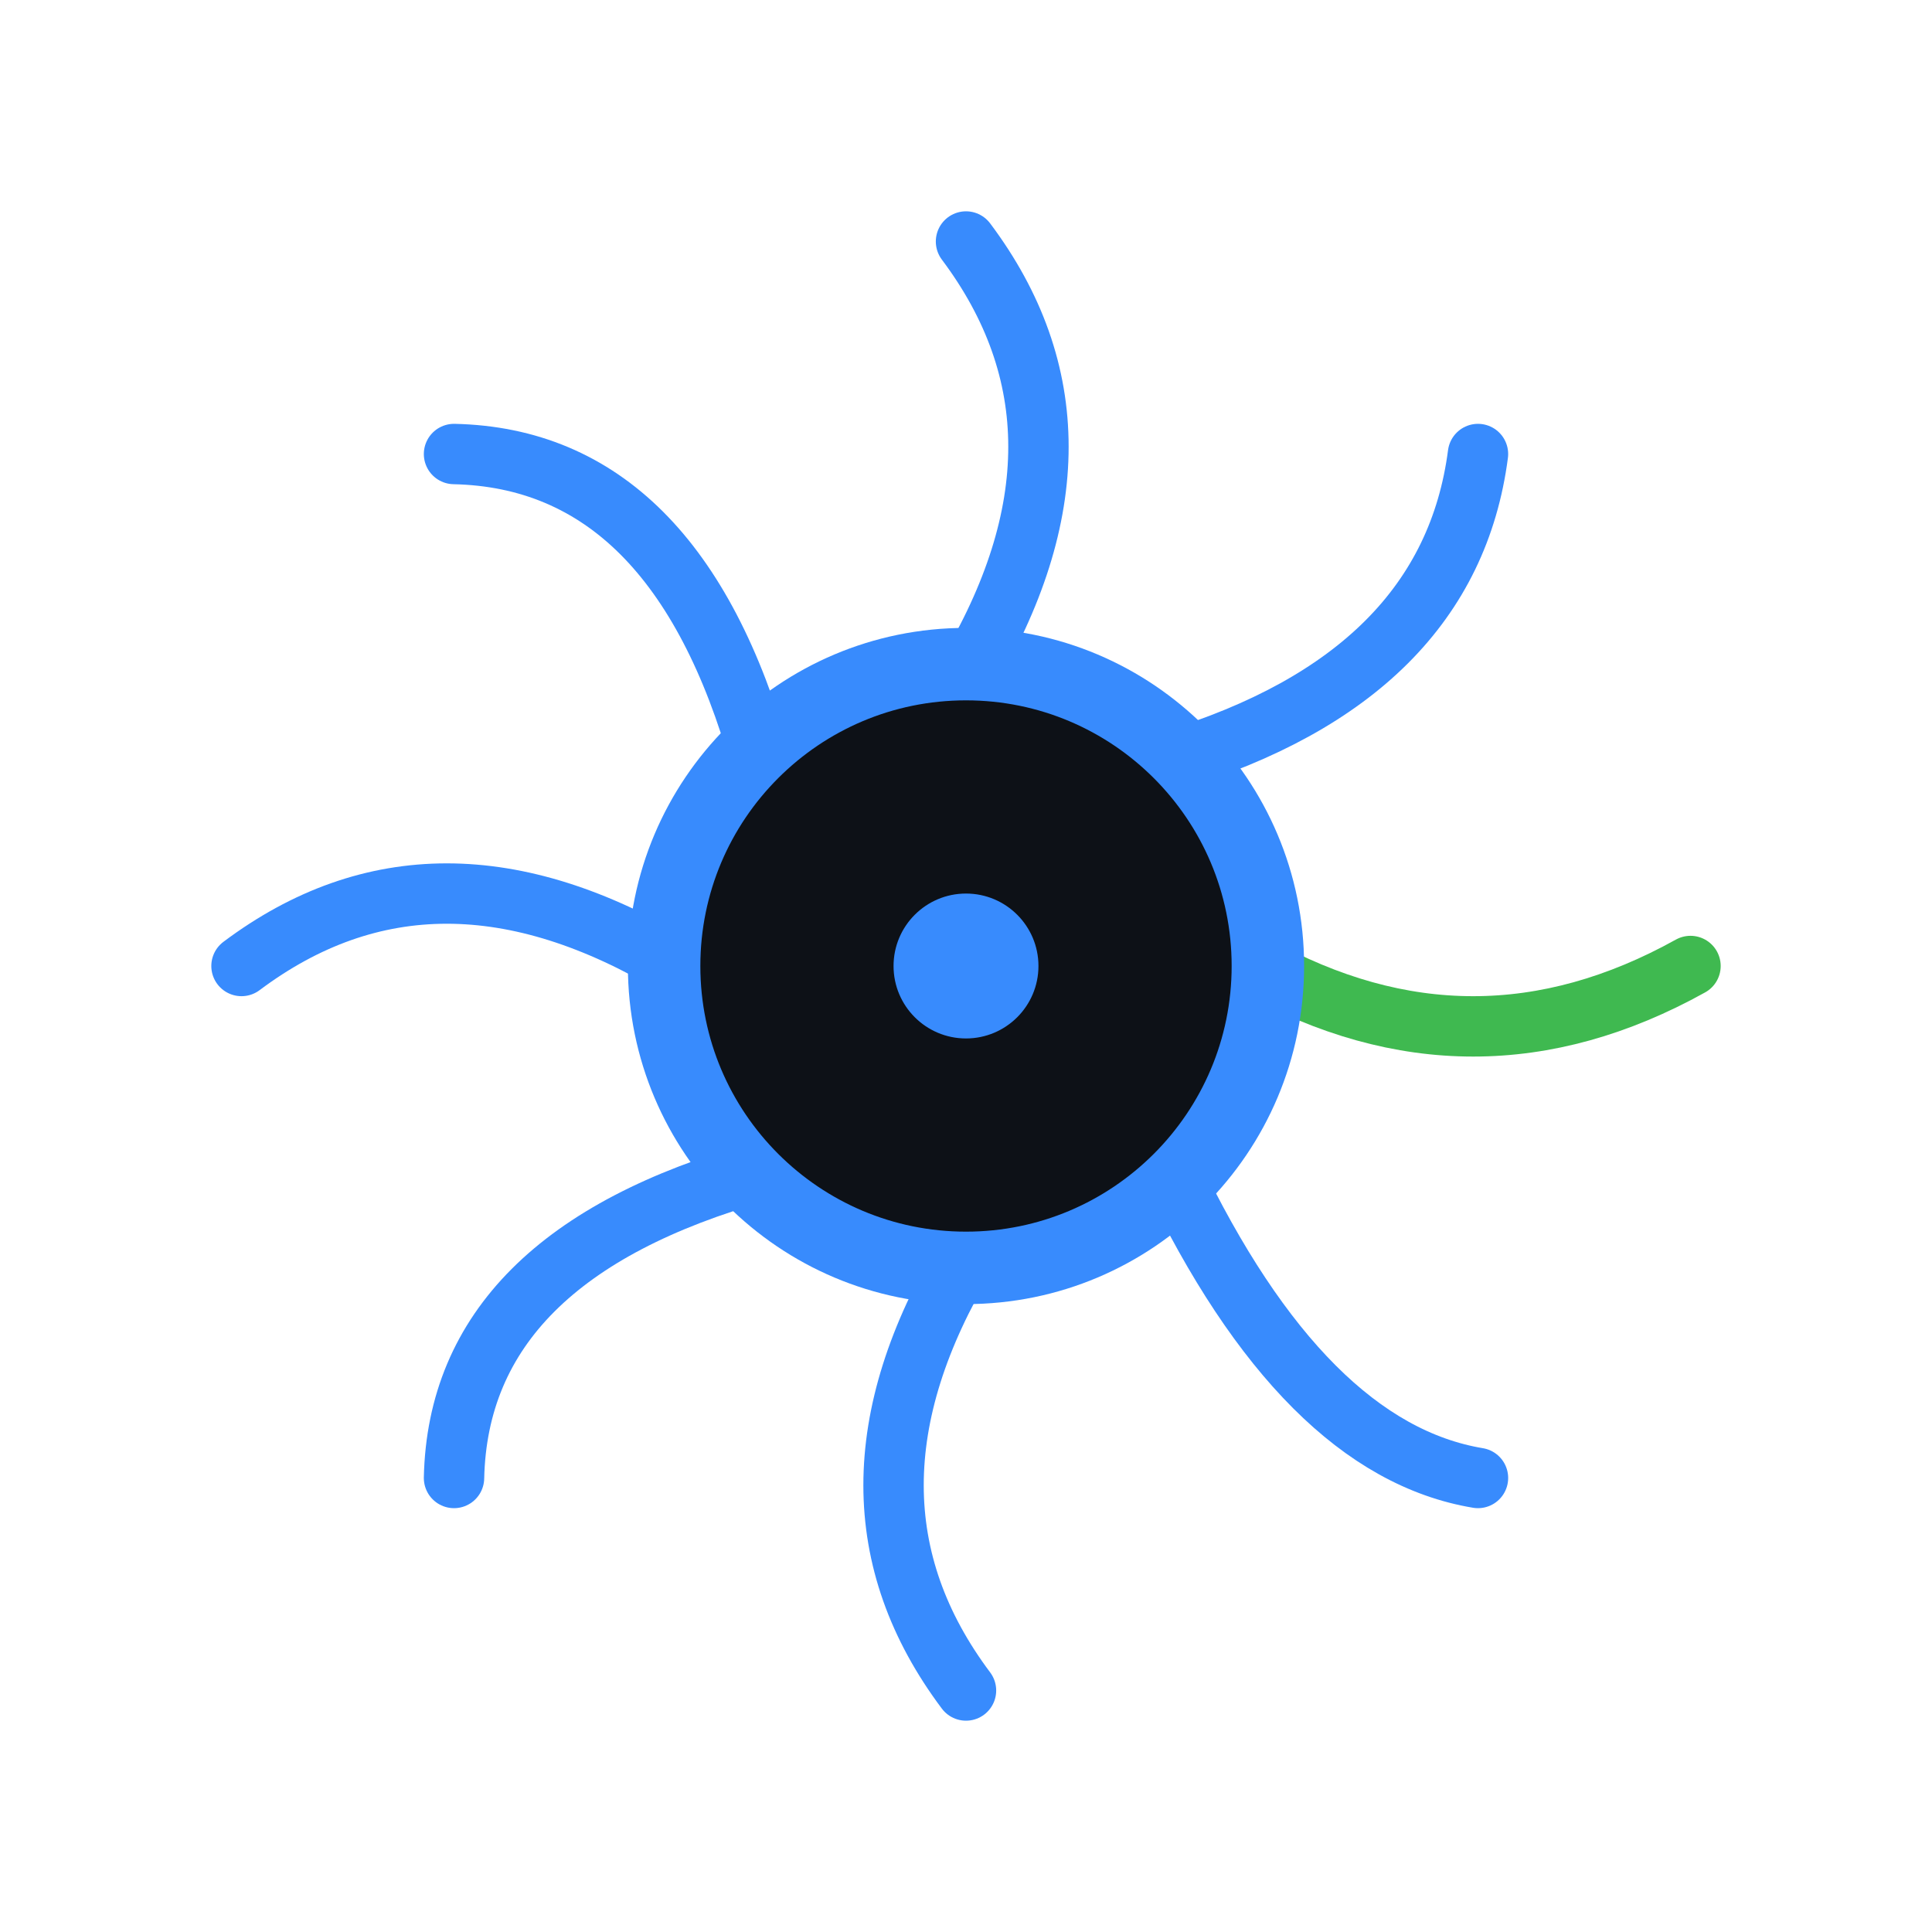
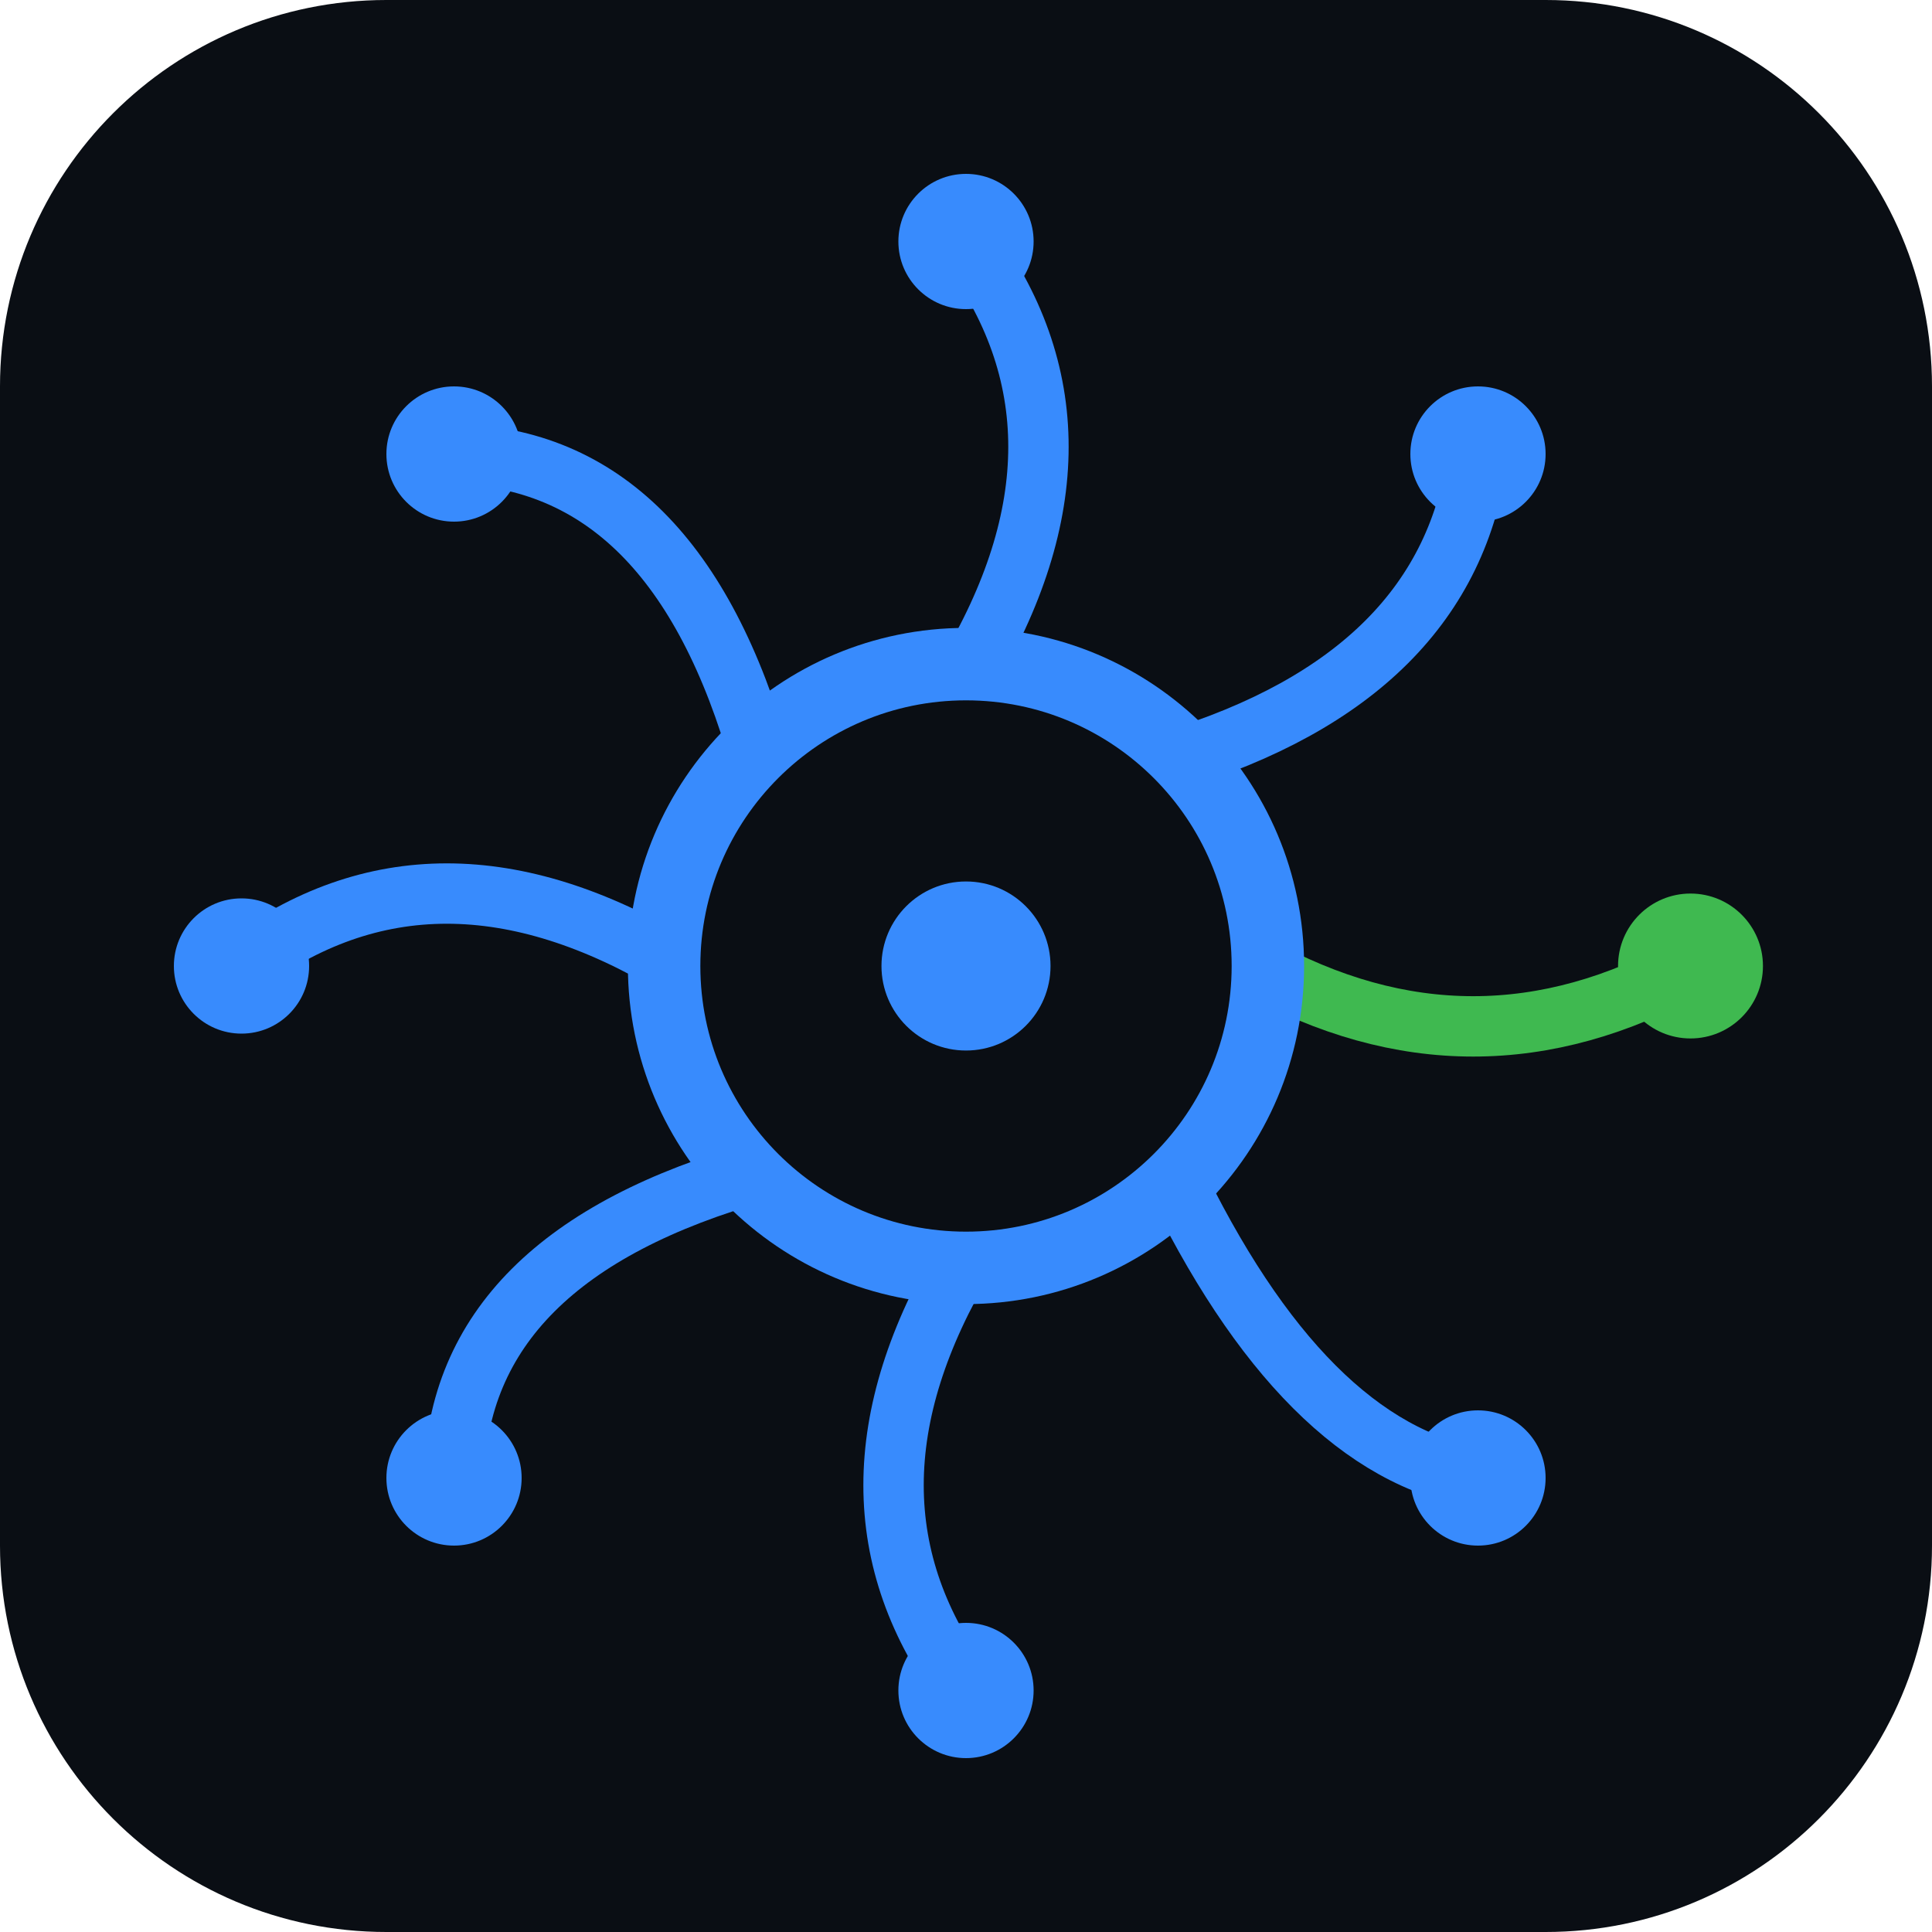
<svg xmlns="http://www.w3.org/2000/svg" viewBox="0 0 80 80" fill="none">
+   <rect width="80" height="80" rx="16" fill="#0a0e14" />
  <path d="M 52,40 Q 61,45 70,40" stroke="#3fb950" stroke-width="2.5" stroke-linecap="round" />
  <path d="M 48.5,48.5 Q 54,60 61.2,61.2" stroke="#388bfd" stroke-width="2.5" stroke-linecap="round" />
  <path d="M 40,52 Q 34,62 40,70" stroke="#388bfd" stroke-width="2.5" stroke-linecap="round" />
  <path d="M 31.5,48.5 Q 19,52 18.8,61.2" stroke="#388bfd" stroke-width="2.5" stroke-linecap="round" />
  <path d="M 28,40 Q 18,34 10,40" stroke="#388bfd" stroke-width="2.5" stroke-linecap="round" />
  <path d="M 31.5,31.5 Q 28,19 18.8,18.8" stroke="#388bfd" stroke-width="2.5" stroke-linecap="round" />
  <path d="M 40,28 Q 46,18 40,10" stroke="#388bfd" stroke-width="2.5" stroke-linecap="round" />
  <path d="M 48.5,31.5 Q 60,28 61.2,18.8" stroke="#388bfd" stroke-width="2.5" stroke-linecap="round" />
-   <circle cx="40" cy="40" r="12.5" fill="#0d1117" stroke="#388bfd" stroke-width="3" />
-   <circle cx="40" cy="40" r="3" fill="#388bfd" />
+   <circle cx="70" cy="40" r="3" fill="#3fb950" />
+   <circle cx="61.2" cy="61.2" r="2.8" fill="#388bfd" />
+   <circle cx="40" cy="70" r="2.8" fill="#388bfd" />
+   <circle cx="18.8" cy="61.2" r="2.8" fill="#388bfd" />
+   <circle cx="10" cy="40" r="2.8" fill="#388bfd" />
+   <circle cx="18.8" cy="18.8" r="2.8" fill="#388bfd" />
+   <circle cx="40" cy="10" r="2.8" fill="#388bfd" />
+   <circle cx="61.2" cy="18.8" r="2.8" fill="#388bfd" />
+   <circle cx="40" cy="40" r="12.5" fill="#0a0e14" stroke="#388bfd" stroke-width="3" />
+   <circle cx="40" cy="40" r="3.5" fill="#388bfd" />
</svg>
